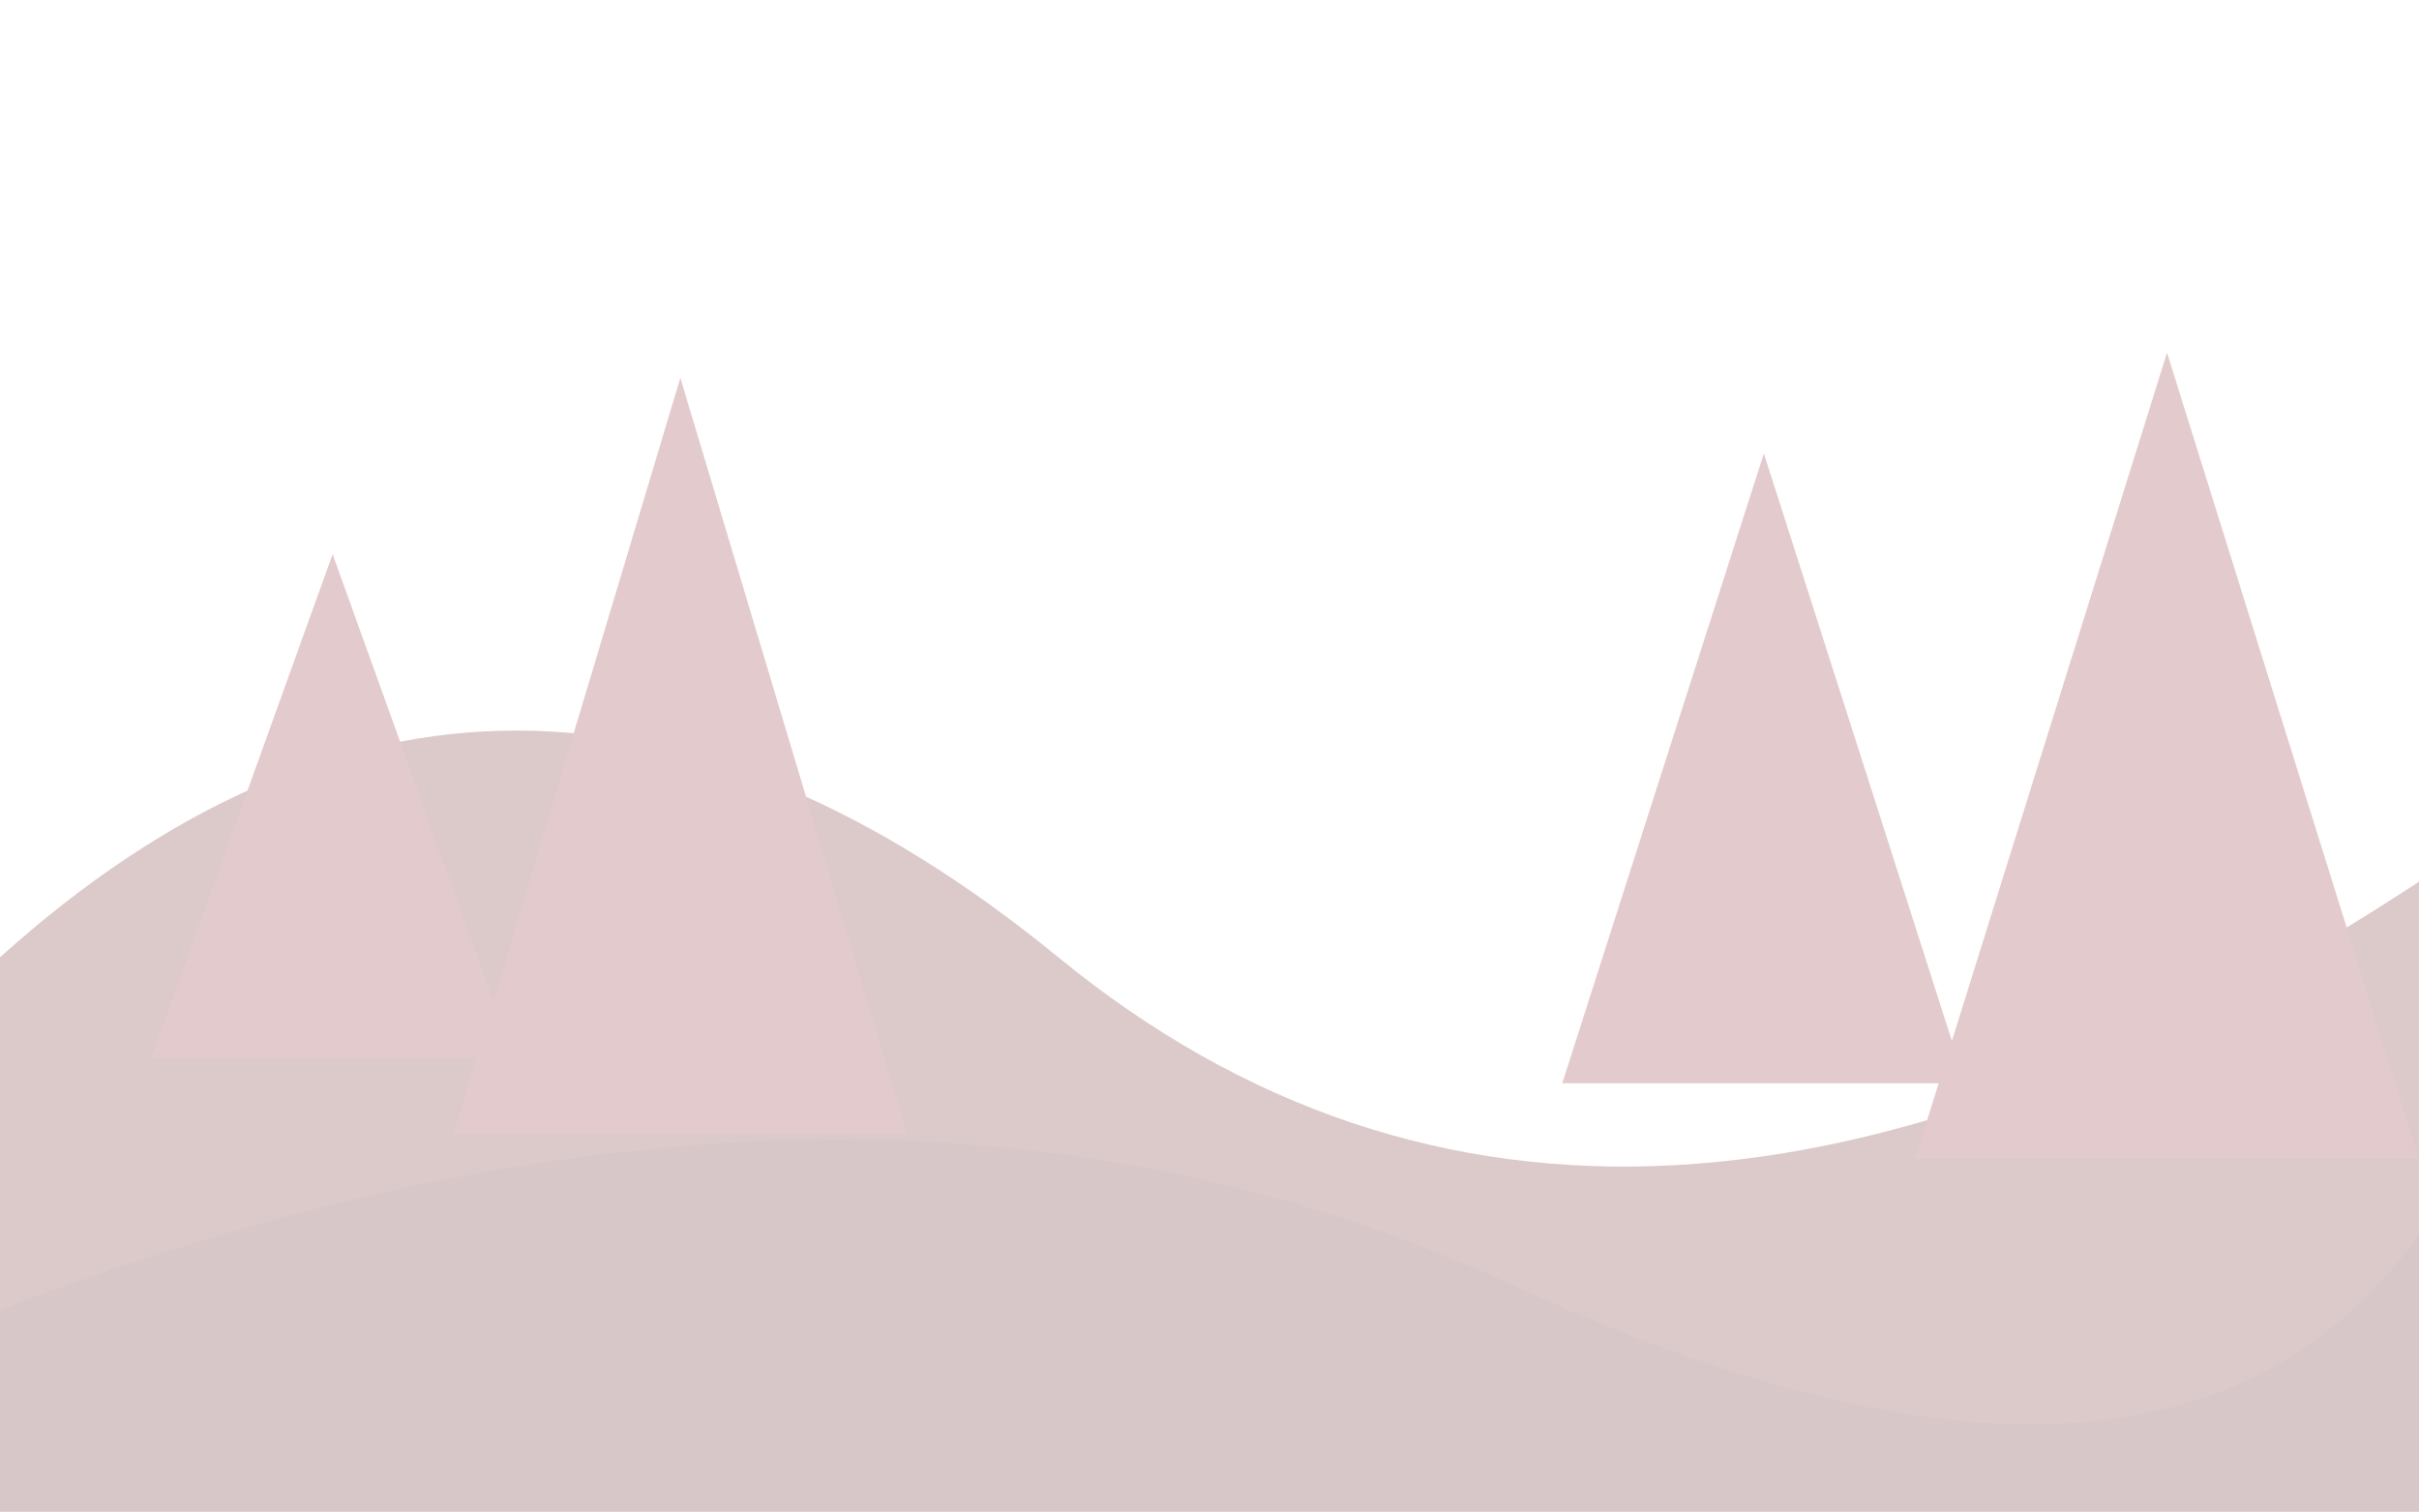
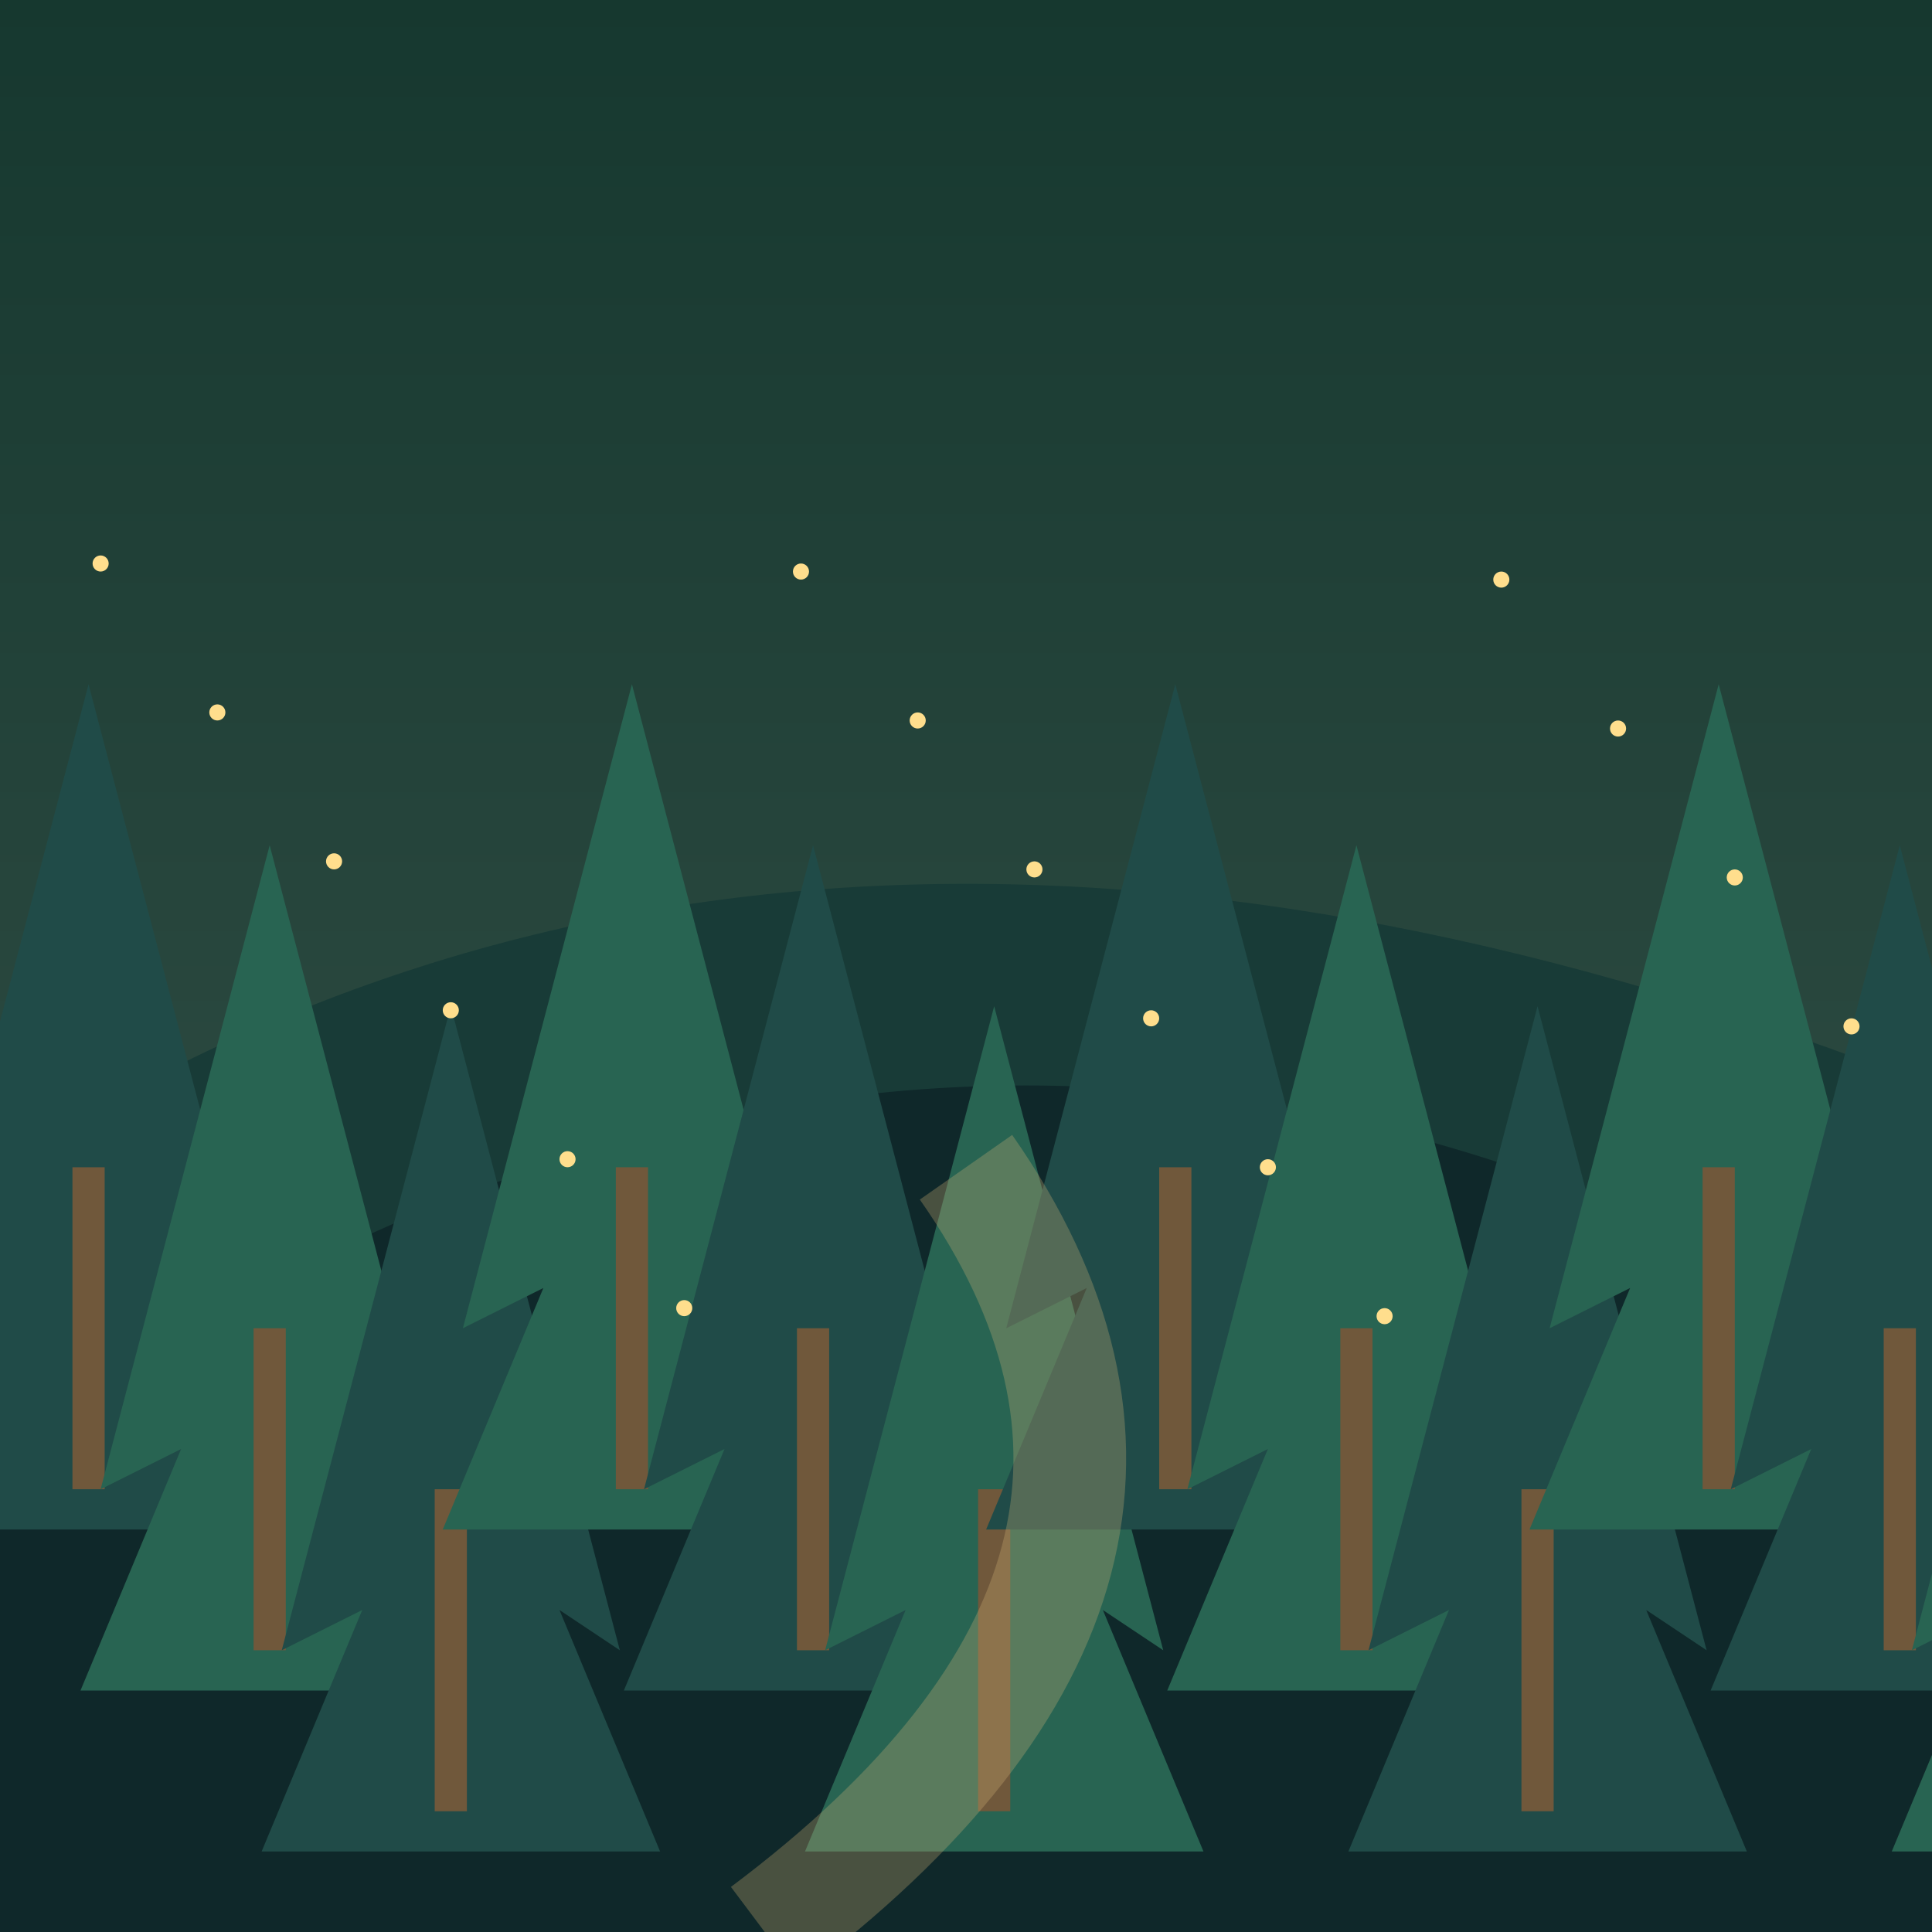
- <svg xmlns="http://www.w3.org/2000/svg" width="480" height="300" viewBox="0 0 480 300">
-   <g opacity=".27">
-     <path d="M0 190Q100 100 210 190T480 175V300H0" fill="#793b39" />
-     <path d="m30 210 36-100 36 100Zm60 15 45-150 45 150Zm220-10 40-125 40 125Zm70 15 50-160 50 160Z" fill="#983b41" />
-     <path d="M0 260Q170 195 300 255T480 245V300H0" fill="#6a3032" />
+ <svg xmlns="http://www.w3.org/2000/svg" width="480" height="480" viewBox="0 0 480 480">
+   <defs>
+     <linearGradient id="sky" x2="0" y2="1">
+       <stop stop-color="#16382f" />
+       <stop offset="1" stop-color="#39544b" />
+     </linearGradient>
+   </defs>
+   <rect width="480" height="480" fill="url(#sky)" />
+   <path d="M0 290Q200 160 480 270V480H0" fill="#183b37" />
+   <path d="M0 360Q240 190 480 340V480H0" fill="#0f282a" />
+   <path d="M-20 330l42-160 42 160-15-10 25 60H-25l25-60Z" fill="#204b48" />
+   <path d="M22 290v80" stroke="#70583b" stroke-width="8" />
+   <path d="M25 370l42-160 42 160-15-10 25 60H20l25-60Z" fill="#286452" />
+   <path d="M67 330v80" stroke="#70583b" stroke-width="8" />
+   <path d="M70 410l42-160 42 160-15-10 25 60H65l25-60Z" fill="#204b48" />
+   <path d="M112 370v80" stroke="#70583b" stroke-width="8" />
+   <path d="M115 330l42-160 42 160-15-10 25 60H110l25-60Z" fill="#286452" />
+   <path d="M157 290v80" stroke="#70583b" stroke-width="8" />
+   <path d="M160 370l42-160 42 160-15-10 25 60H155l25-60Z" fill="#204b48" />
+   <path d="M202 330v80" stroke="#70583b" stroke-width="8" />
+   <path d="M205 410l42-160 42 160-15-10 25 60H200l25-60Z" fill="#286452" />
+   <path d="M247 370v80" stroke="#70583b" stroke-width="8" />
+   <path d="M250 330l42-160 42 160-15-10 25 60H245l25-60Z" fill="#204b48" />
+   <path d="M292 290v80" stroke="#70583b" stroke-width="8" />
+   <path d="M295 370l42-160 42 160-15-10 25 60H290l25-60Z" fill="#286452" />
+   <path d="M337 330v80" stroke="#70583b" stroke-width="8" />
+   <path d="M340 410l42-160 42 160-15-10 25 60H335l25-60Z" fill="#204b48" />
+   <path d="M382 370v80" stroke="#70583b" stroke-width="8" />
+   <path d="M385 330l42-160 42 160-15-10 25 60H380l25-60Z" fill="#286452" />
+   <path d="M427 290v80" stroke="#70583b" stroke-width="8" />
+   <path d="M430 370l42-160 42 160-15-10 25 60H425l25-60Z" fill="#204b48" />
+   <path d="M472 330v80" stroke="#70583b" stroke-width="8" />
+   <path d="M475 410l42-160 42 160-15-10 25 60H470l25-60Z" fill="#286452" />
+   <path d="M517 370v80" stroke="#70583b" stroke-width="8" />
+   <path d="M190 480Q310 390 240 290" stroke="#d1b277" stroke-width="28" fill="none" opacity=".3" />
+   <g fill="#ffde8d">
+     <circle cx="25" cy="140" r="2" />
+     <circle cx="54" cy="177" r="2" />
+     <circle cx="83" cy="214" r="2" />
+     <circle cx="112" cy="251" r="2" />
+     <circle cx="141" cy="288" r="2" />
+     <circle cx="170" cy="325" r="2" />
+     <circle cx="199" cy="142" r="2" />
+     <circle cx="228" cy="179" r="2" />
+     <circle cx="257" cy="216" r="2" />
+     <circle cx="286" cy="253" r="2" />
+     <circle cx="315" cy="290" r="2" />
+     <circle cx="344" cy="327" r="2" />
+     <circle cx="373" cy="144" r="2" />
+     <circle cx="402" cy="181" r="2" />
+     <circle cx="431" cy="218" r="2" />
+     <circle cx="460" cy="255" r="2" />
  </g>
</svg>
